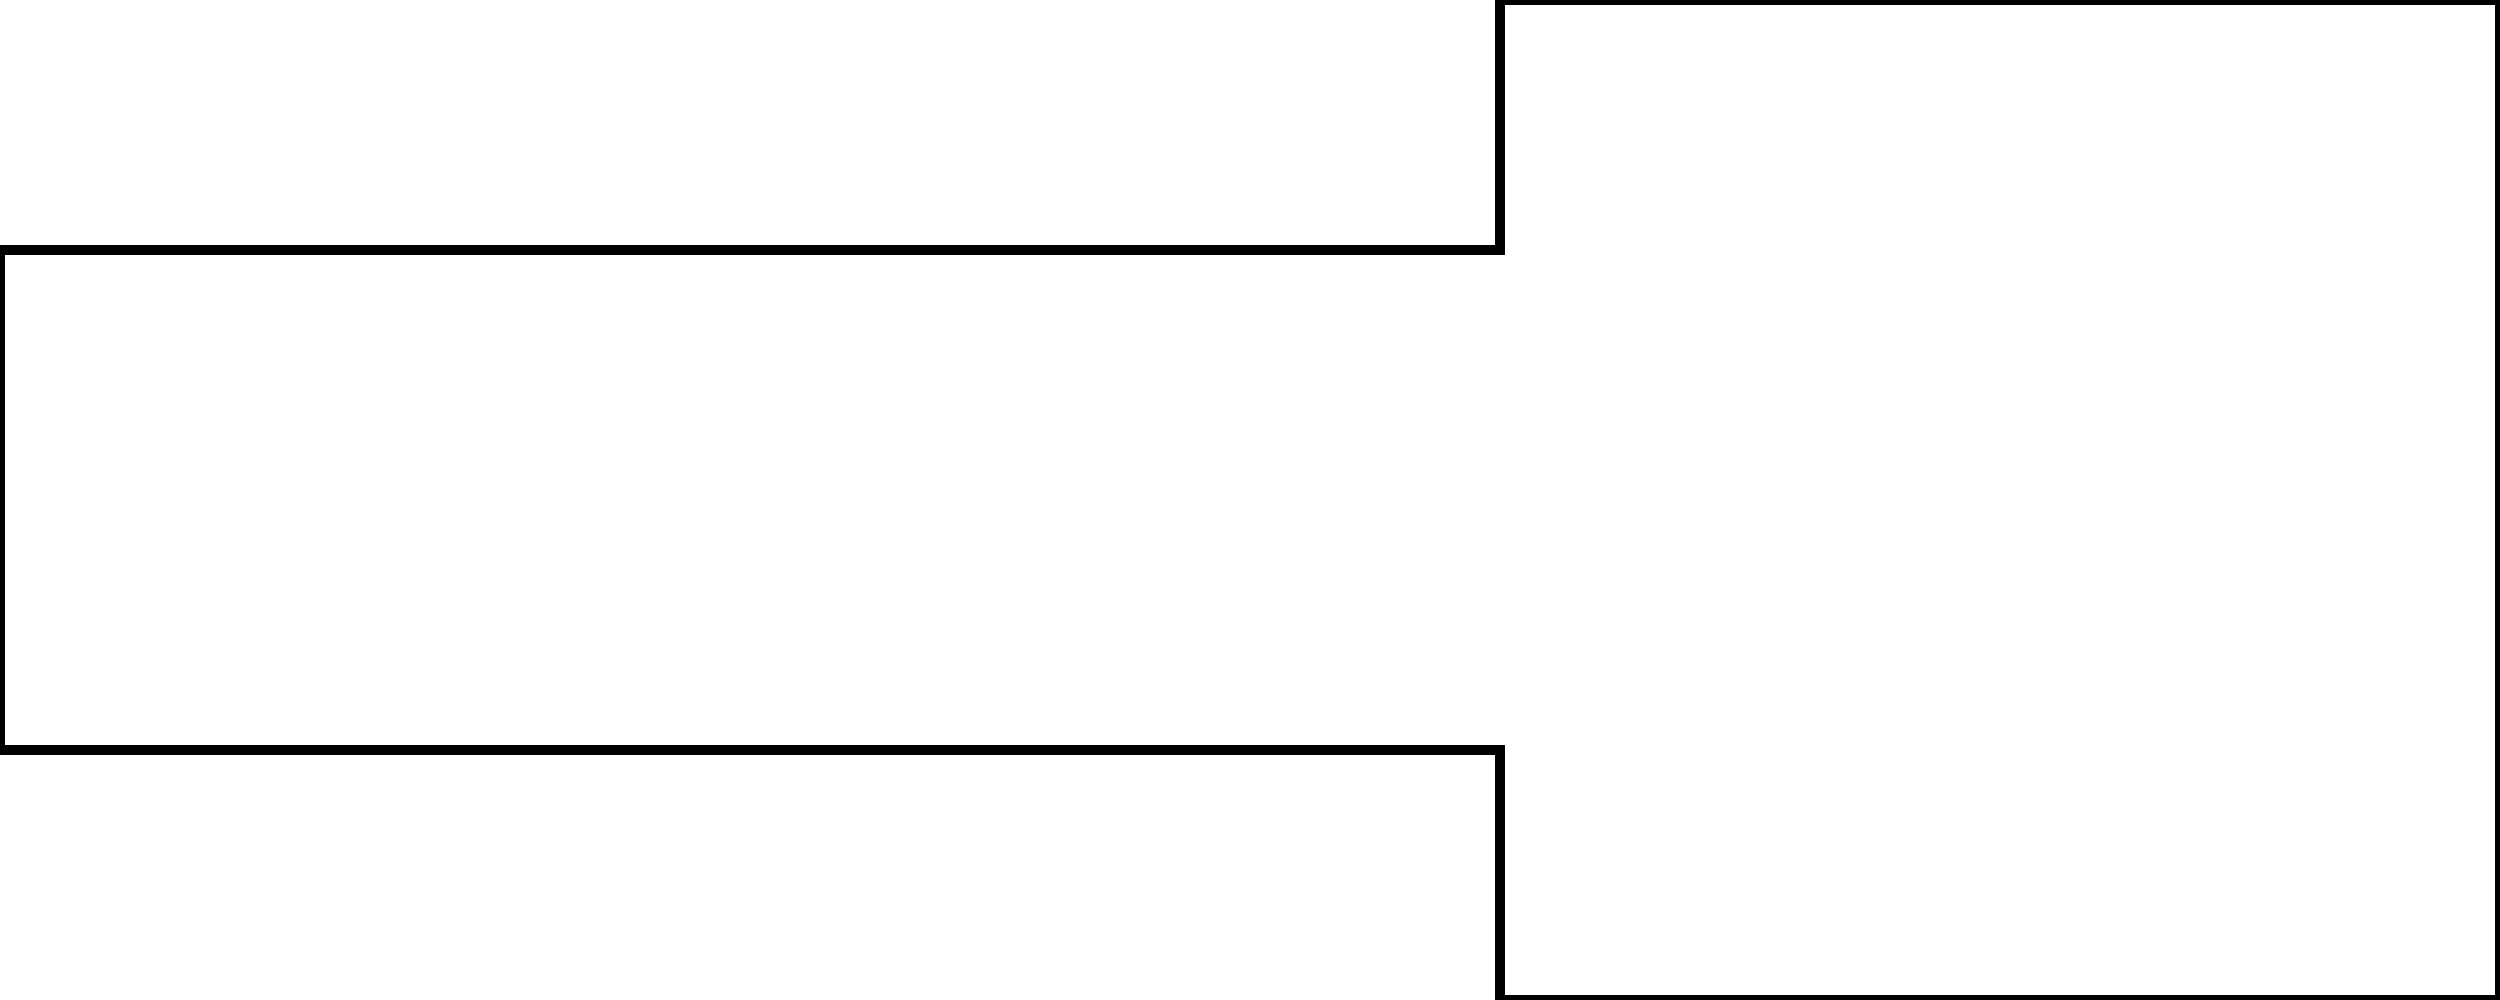
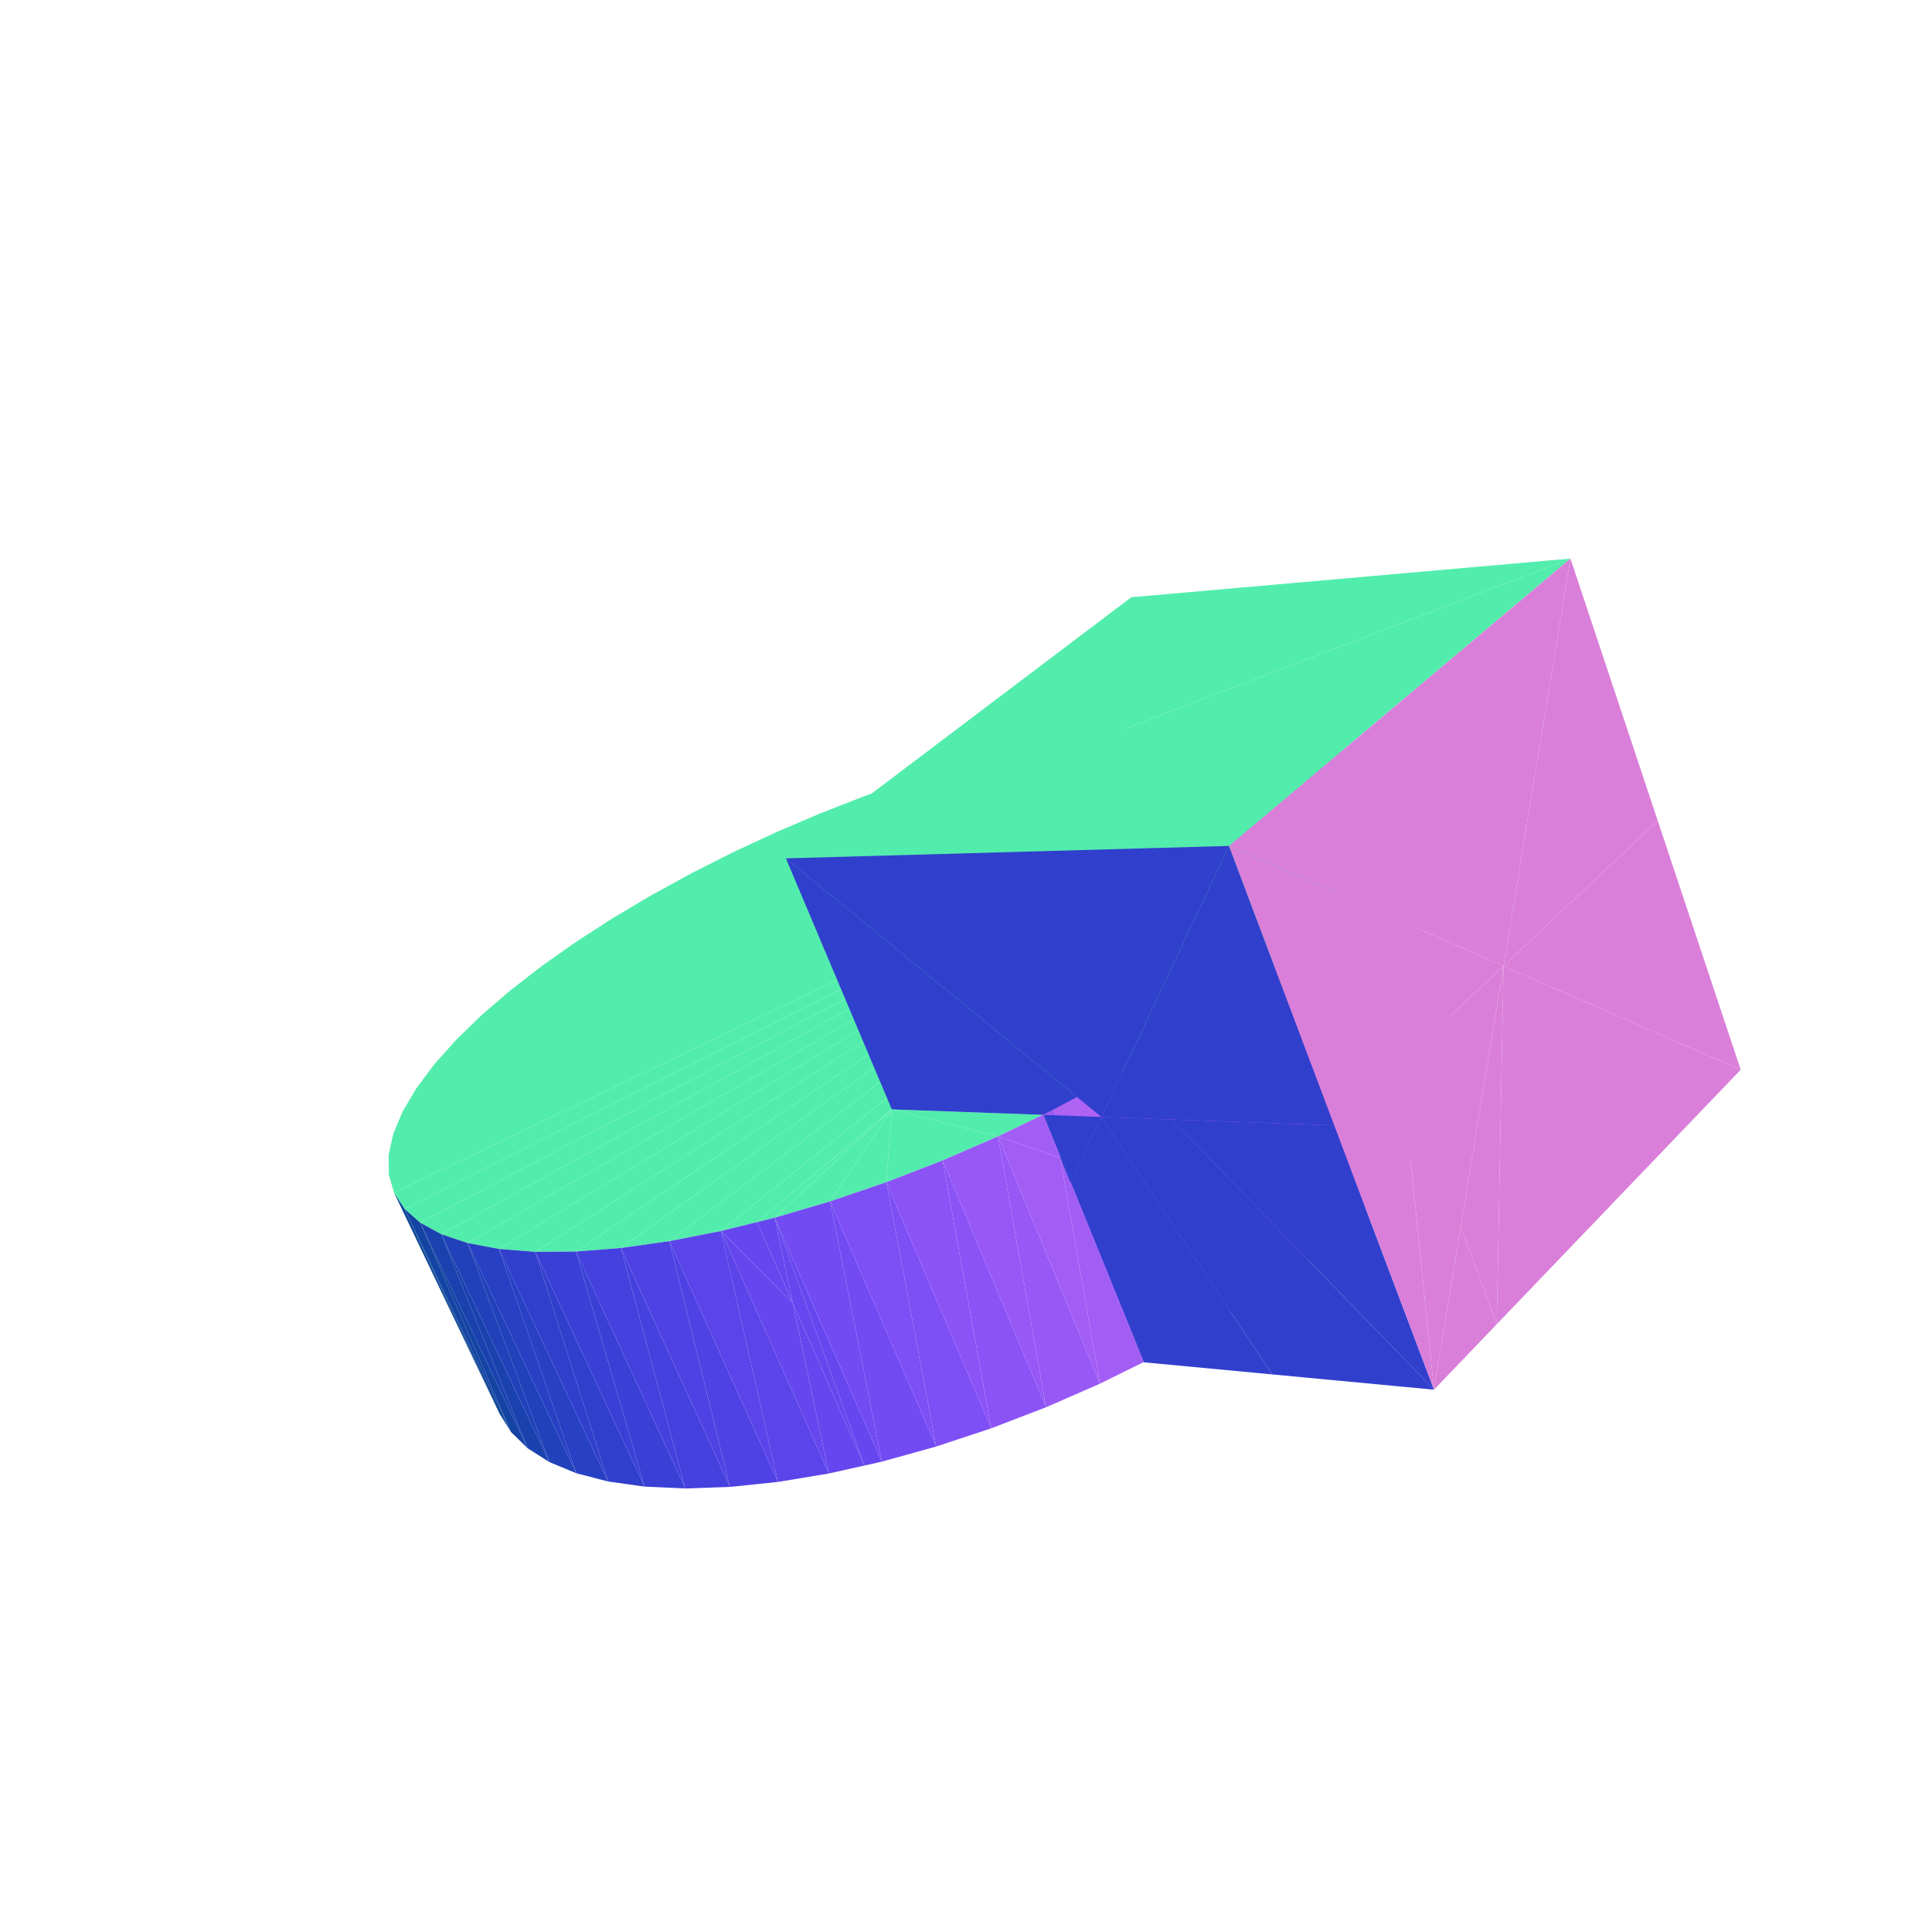
- <svg xmlns="http://www.w3.org/2000/svg" baseProfile="tiny" height="10 mm" width="25 mm" viewBox="0 0 25 10" version="1.1" stroke="black" stroke-width=".1" fill="none">
-   <path d="M9.534 7.5 L8.836 7.5 L8.026 7.5 L7.067 7.5 L5.904 7.5 L4.452 7.5 L2.567 7.5 L0 7.5 L0 2.5 L1.617 2.5 L2.999 2.5 L4.198 2.5 L5.255 2.5 L6.197 2.5 L6.35 2.5 L15 2.5 L15 1.667 L15 0 L20 0 L25 0 L25 1.667 L25 2.5 L25 5 L25 5.135 L25 5.405 L25 7.5 L25 8.333 L25 10 L20 10 L15 10 L15 8.333 L15 7.5 L14.787 7.5 L14.469 7.5 L14.151 7.5 L13.829 7.5 L13.501 7.5 L13.163 7.5 L12.812 7.5 L12.443 7.5 L12.053 7.5 L11.636 7.5 L11.185 7.5 L10.692 7.5 L10.146 7.5 z" />
+ <svg xmlns="http://www.w3.org/2000/svg" viewBox="-250 -250 500 500" width="500" height="500">
+   <path d="M93.661,-57.334L-26.627,-43.841L-38.017,-39.38zM93.661,-57.334L-38.017,-39.38L-49.279,-34.558zM93.661,-57.334L-15.189,-47.91L-26.627,-43.841zM93.661,-57.334L-49.279,-34.558L-60.336,-29.408zM93.661,-57.334L-3.782,-51.556L-15.189,-47.91zM93.661,-57.334L-60.336,-29.408L-71.109,-23.964zM93.661,-57.334L7.514,-54.75L-3.782,-51.556zM93.661,-57.334L-71.109,-23.964L-81.519,-18.263zM93.661,-57.334L18.616,-57.464L7.514,-54.75zM93.661,-57.334L-81.519,-18.263L-91.487,-12.341zM93.661,-57.334L29.44,-59.672L18.616,-57.464zM93.661,-57.334L-91.487,-12.341L-100.936,-6.239zM93.661,-57.334L39.902,-61.348L29.44,-59.672zM93.661,-57.334L-100.936,-6.239L-109.783,0zM93.661,-57.334L49.913,-62.468L39.902,-61.348zM93.661,-57.334L-109.783,0L-117.95,6.332zM93.661,-57.334L59.384,-63.01L49.913,-62.468zM93.661,-57.334L-117.95,6.332L-125.356,12.71zM93.661,-57.334L68.225,-62.955L59.384,-63.01zM93.661,-57.334L-125.356,12.71L-131.92,19.082zM93.661,-57.334L76.344,-62.286L68.225,-62.955zM93.661,-57.334L-131.92,19.082L-137.563,25.396zM93.661,-57.334L83.647,-60.99L76.344,-62.286zM93.661,-57.334L-137.563,25.396L-142.208,31.593zM93.661,-57.334L90.043,-59.058L83.647,-60.99zM93.661,-57.334L-142.208,31.593L-145.779,37.616zM93.661,-57.334L-145.779,37.616L-148.206,43.4zM93.661,-57.334L-148.206,43.4L-149.424,48.882zM93.661,-57.334L-149.424,48.882L-149.377,53.995zM104.707,-35.317L95.44,-56.486L93.661,-57.334zM93.661,-57.334L-149.377,53.995L-148.017,58.671zM104.707,-35.317L99.75,-53.276L95.44,-56.486z" style="fill:rgb(82,237,172)" />
+   <path d="M126.241,14.485L104.784,-44.985L127.067,20.132z" style="fill:rgb(246,166,151)" />
+   <path d="M104.707,-35.317L93.661,-57.334L65.919,-34.122zM93.661,-57.334L-148.017,58.671L-145.309,62.843z" style="fill:rgb(82,237,172)" />
+   <path d="M-117.763,120.596L-145.309,62.843L-120.74,115.825z" style="fill:rgb(15,71,152)" />
+   <path d="M104.707,-35.317L102.89,-49.437L99.75,-53.276z" style="fill:rgb(82,237,172)" />
+   <path d="M-120.74,115.825L-145.309,62.843L-148.017,58.671z" style="fill:rgb(15,71,152)" />
+   <path d="M93.661,-57.334L-145.309,62.843L-141.233,66.446z" style="fill:rgb(82,237,172)" />
+   <path d="M105.363,-39.945L126.643,25.249L127.067,20.132z" style="fill:rgb(245,161,162)" />
+   <path d="M127.067,20.132L104.784,-44.985L105.363,-39.945z" style="fill:rgb(246,166,151)" />
+   <path d="M122.966,15.095L126.555,26.317L126.643,25.249z" style="fill:rgb(245,161,162)" />
+   <path d="M104.707,-35.317L104.784,-44.985L102.89,-49.437z" style="fill:rgb(82,237,172)" />
+   <path d="M105.363,-39.945L122.966,15.095L126.643,25.249z" style="fill:rgb(245,161,162)" />
+   <path d="M-113.452,124.807L-141.233,66.446L-117.763,120.596z" style="fill:rgb(20,68,163)" />
+   <path d="M93.661,-57.334L-141.233,66.446L-135.786,69.416z" style="fill:rgb(82,237,172)" />
+   <path d="M122.966,15.095L104.571,-34.351L126.555,26.317z" style="fill:rgb(245,161,162)" />
+   <path d="M-117.763,120.596L-141.233,66.446L-145.309,62.843z" style="fill:rgb(20,68,163)" />
+   <path d="M104.707,-35.317L105.363,-39.945L104.784,-44.985z" style="fill:rgb(82,237,172)" />
+   <path d="M122.966,15.095L105.363,-39.945L104.707,-35.317z" style="fill:rgb(245,161,162)" />
+   <path d="M126.555,26.317L104.571,-34.351L124.66,32.985z" style="fill:rgb(242,155,174)" />
+   <path d="M93.661,-57.334L-135.786,69.416L-128.983,71.694z" style="fill:rgb(82,237,172)" />
+   <path d="M122.966,15.095L104.707,-35.317L104.571,-34.351z" style="fill:rgb(245,161,162)" />
+   <path d="M-107.81,128.388L-135.786,69.416L-113.452,124.807z" style="fill:rgb(26,66,175)" />
+   <path d="M98.724,-21.692L104.707,-35.317L65.919,-34.122z" style="fill:rgb(82,237,172)" />
+   <path d="M-113.452,124.807L-135.786,69.416L-141.233,66.446z" style="fill:rgb(26,66,175)" />
+   <path d="M93.661,-57.334L-128.983,71.694L-120.861,73.228z" style="fill:rgb(82,237,172)" />
+   <path d="M124.66,32.985L102.366,-28.249L121.357,40.075z" style="fill:rgb(239,149,184)" />
+   <path d="M124.66,32.985L104.571,-34.351L102.366,-28.249z" style="fill:rgb(242,155,174)" />
+   <path d="M-100.856,131.274L-128.983,71.694L-107.81,128.388z" style="fill:rgb(32,65,185)" />
+   <path d="M93.661,-57.334L-120.861,73.228L-111.482,73.974zM98.724,-21.692L104.571,-34.351L104.707,-35.317z" style="fill:rgb(82,237,172)" />
+   <path d="M-107.81,128.388L-128.983,71.694L-135.786,69.416z" style="fill:rgb(32,65,185)" />
+   <path d="M121.357,40.075L98.724,-21.692L116.639,47.514z" style="fill:rgb(234,143,195)" />
+   <path d="M121.357,40.075L102.366,-28.249L98.724,-21.692z" style="fill:rgb(239,149,184)" />
+   <path d="M98.724,-21.692L102.366,-28.249L104.571,-34.351zM98.724,-21.692L65.919,-34.122L-19.204,37.1zM93.661,-57.334L-111.482,73.974L-100.929,73.899z" style="fill:rgb(82,237,172)" />
+   <path d="M-92.632,133.406L-120.861,73.228L-100.856,131.274z" style="fill:rgb(40,64,196)" />
+   <path d="M93.661,-57.334L-100.929,73.899L-89.31,72.979z" style="fill:rgb(82,237,172)" />
+   <path d="M-100.856,131.274L-120.861,73.228L-128.983,71.694z" style="fill:rgb(40,64,196)" />
+   <path d="M116.639,47.514L93.64,-14.746L110.519,55.218z" style="fill:rgb(228,137,204)" />
+   <path d="M116.639,47.514L98.724,-21.692L93.64,-14.746z" style="fill:rgb(234,143,195)" />
+   <path d="M93.661,-57.334L-89.31,72.979L-76.76,71.206z" style="fill:rgb(82,237,172)" />
+   <path d="M-83.202,134.732L-111.482,73.974L-92.632,133.406z" style="fill:rgb(49,63,205)" />
+   <path d="M93.661,-57.334L-76.76,71.206L-63.431,68.586z" style="fill:rgb(82,237,172)" />
+   <path d="M-92.632,133.406L-111.482,73.974L-120.861,73.228z" style="fill:rgb(49,63,205)" />
+   <path d="M110.519,55.218L87.13,-7.487L103.034,63.095z" style="fill:rgb(221,130,213)" />
+   <path d="M93.661,-57.334L-63.431,68.586L-54.07,66.271z" style="fill:rgb(82,237,172)" />
+   <path d="M110.519,55.218L93.64,-14.746L87.13,-7.487z" style="fill:rgb(228,137,204)" />
+   <path d="M98.724,-21.692L87.13,-7.487L93.64,-14.746z" style="fill:rgb(82,237,172)" />
+   <path d="M-72.653,135.211L-100.929,73.899L-83.202,134.732z" style="fill:rgb(58,64,214)" />
+   <path d="M103.034,63.095L79.236,0L94.247,71.046z" style="fill:rgb(213,124,221)" />
+   <path d="M-83.202,134.732L-100.929,73.899L-111.482,73.974z" style="fill:rgb(58,64,214)" />
+   <path d="M98.724,-21.692L79.236,0L87.13,-7.487z" style="fill:rgb(82,237,172)" />
+   <path d="M103.034,63.095L87.13,-7.487L79.236,0z" style="fill:rgb(221,130,213)" />
+   <path d="M-61.094,134.813L-89.31,72.979L-72.653,135.211z" style="fill:rgb(69,65,222)" />
+   <path d="M98.724,-21.692L70.023,7.621L79.236,0z" style="fill:rgb(82,237,172)" />
+   <path d="M94.247,71.046L70.023,7.621L84.246,78.963z" style="fill:rgb(204,117,228)" />
+   <path d="M-72.653,135.211L-89.31,72.979L-100.929,73.899z" style="fill:rgb(69,65,222)" />
+   <path d="M156.425,-105.439L42.782,-95.435L-46.612,-27.861z" style="fill:rgb(82,237,172)" />
+   <path d="M-48.659,133.522L-76.76,71.206L-61.094,134.813z" style="fill:rgb(79,66,228)" />
+   <path d="M94.247,71.046L79.236,0L70.023,7.621z" style="fill:rgb(213,124,221)" />
+   <path d="M98.724,-21.692L59.586,15.276L70.023,7.621zM98.724,-21.692L-19.204,37.1L19.846,38.517z" style="fill:rgb(82,237,172)" />
+   <path d="M84.246,78.963L59.586,15.276L73.141,86.737z" style="fill:rgb(195,111,234)" />
+   <path d="M98.724,-21.692L48.041,22.859L59.586,15.276z" style="fill:rgb(82,237,172)" />
+   <path d="M-61.094,134.813L-76.76,71.206L-89.31,72.979z" style="fill:rgb(79,66,228)" />
+   <path d="M-35.501,131.338L-63.431,68.586L-48.659,133.522z" style="fill:rgb(91,68,234)" />
+   <path d="M-44.827,87.234L-35.501,131.338L-26.29,129.279z" style="fill:rgb(102,71,239)" />
+   <path d="M84.246,78.963L70.023,7.621L59.586,15.276z" style="fill:rgb(204,117,228)" />
+   <path d="M98.724,-21.692L35.532,30.26L48.041,22.859z" style="fill:rgb(82,237,172)" />
+   <path d="M73.141,86.737L48.041,22.859L61.07,94.256z" style="fill:rgb(184,105,239)" />
+   <path d="M98.724,-21.692L22.223,37.371L35.532,30.26z" style="fill:rgb(82,237,172)" />
+   <path d="M-49.499,65.141L-26.29,129.279L-21.792,128.274z" style="fill:rgb(102,71,239)" />
+   <path d="M-48.659,133.522L-63.431,68.586L-76.76,71.206z" style="fill:rgb(91,68,234)" />
+   <path d="M98.724,-21.692L19.846,38.517L22.223,37.371z" style="fill:rgb(82,237,172)" />
+   <path d="M61.07,94.256L35.532,30.26L48.189,101.409z" style="fill:rgb(174,99,242)" />
+   <path d="M27,56.11L45.882,102.549L46.099,102.57z" style="fill:rgb(49,63,205)" />
+   <path d="M73.141,86.737L59.586,15.276L48.041,22.859z" style="fill:rgb(195,111,234)" />
+   <path d="M-44.827,87.234L-63.431,68.586L-35.501,131.338z" style="fill:rgb(102,71,239)" />
+   <path d="M-7.72,124.362L-35.154,60.909L-21.792,128.274z" style="fill:rgb(114,75,243)" />
+   <path d="M24.394,49.701L34.675,108.09L45.882,102.549zM22.223,37.371L45.882,102.549L48.189,101.409z" style="fill:rgb(162,93,245)" />
+   <path d="M139.116,0L200.495,26.845L179.023,-37.608z" style="fill:rgb(217,127,217)" />
+   <path d="M-49.499,65.141L-44.827,87.234L-26.29,129.279z" style="fill:rgb(102,71,239)" />
+   <path d="M6.518,119.65L-20.6,55.942L-7.72,124.362z" style="fill:rgb(126,79,245)" />
+   <path d="M-19.204,37.1L-54.07,66.271L-49.499,65.141z" style="fill:rgb(82,237,172)" />
+   <path d="M34.675,108.09L8.298,44.087L20.718,114.2z" style="fill:rgb(151,88,246)" />
+   <path d="M20.718,114.2L-6.045,50.308L6.518,119.65z" style="fill:rgb(139,83,246)" />
+   <path d="M61.07,94.256L48.041,22.859L35.532,30.26z" style="fill:rgb(184,105,239)" />
+   <path d="M-19.204,37.1L-49.499,65.141L-35.154,60.909z" style="fill:rgb(82,237,172)" />
+   <path d="M27,56.11L46.099,102.57L27.114,55.868z" style="fill:rgb(49,63,205)" />
+   <path d="M-19.204,37.1L-35.154,60.909L-20.6,55.942zM-19.204,37.1L8.298,44.087L19.846,38.517z" style="fill:rgb(82,237,172)" />
+   <path d="M35.028,39.068L-46.612,-27.861L-19.204,37.1z" style="fill:rgb(49,63,205)" />
+   <path d="M-21.792,128.274L-35.154,60.909L-49.499,65.141z" style="fill:rgb(114,75,243)" />
+   <path d="M-19.204,37.1L-6.045,50.308L8.298,44.087zM-19.204,37.1L-20.6,55.942L-6.045,50.308z" style="fill:rgb(82,237,172)" />
+   <path d="M22.223,37.371L24.394,49.701L45.882,102.549z" style="fill:rgb(162,93,245)" />
+   <path d="M48.189,101.409L35.532,30.26L22.223,37.371z" style="fill:rgb(174,99,242)" />
+   <path d="M-44.827,87.234L-54.07,66.271L-63.431,68.586z" style="fill:rgb(102,71,239)" />
+   <path d="M24.394,49.701L8.298,44.087L34.675,108.09z" style="fill:rgb(162,93,245)" />
+   <path d="M-7.72,124.362L-20.6,55.942L-35.154,60.909z" style="fill:rgb(126,79,245)" />
+   <path d="M-44.827,87.234L-49.499,65.141L-54.07,66.271z" style="fill:rgb(102,71,239)" />
+   <path d="M6.518,119.65L-6.045,50.308L-20.6,55.942z" style="fill:rgb(139,83,246)" />
+   <path d="M20.718,114.2L8.298,44.087L-6.045,50.308z" style="fill:rgb(151,88,246)" />
+   <path d="M35.028,39.068L27.114,55.868L46.099,102.57zM27,56.11L27.114,55.868L20.063,38.525zM27,56.11L20.063,38.525L19.846,38.517zM35.028,39.068L46.099,102.57L79.232,105.695z" style="fill:rgb(49,63,205)" />
+   <path d="M24.394,49.701L22.223,37.371L19.846,38.517z" style="fill:rgb(162,93,245)" />
+   <path d="M139.116,0L137.359,92.703L200.495,26.845z" style="fill:rgb(217,127,217)" />
+   <path d="M24.394,49.701L19.846,38.517L8.298,44.087z" style="fill:rgb(162,93,245)" />
+   <path d="M179.023,-37.608L156.425,-105.439L139.116,0z" style="fill:rgb(217,127,217)" />
+   <path d="M27.114,55.868L35.028,39.068L20.063,38.525zM35.028,39.068L79.232,105.695L53.276,39.731zM53.276,39.731L79.232,105.695L121.117,109.646z" style="fill:rgb(49,63,205)" />
+   <path d="M139.116,0L128.053,67.397L137.359,92.703z" style="fill:rgb(217,127,217)" />
+   <path d="M156.425,-105.439L-46.612,-27.861L68.071,-31.073z" style="fill:rgb(82,237,172)" />
+   <path d="M128.053,67.397L121.117,109.646L137.359,92.703z" style="fill:rgb(217,127,217)" />
+   <path d="M35.028,39.068L68.071,-31.073L-46.612,-27.861z" style="fill:rgb(49,63,205)" />
+   <path d="M112.493,25.089L128.053,67.397L139.116,0zM139.116,0L156.425,-105.439L68.071,-31.073zM112.493,25.089L121.117,109.646L128.053,67.397z" style="fill:rgb(217,127,217)" />
+   <path d="M53.276,39.731L121.117,109.646L95.337,41.257z" style="fill:rgb(49,63,205)" />
+   <path d="M112.493,25.089L95.337,41.257L121.117,109.646z" style="fill:rgb(217,127,217)" />
+   <path d="M95.337,41.257L68.071,-31.073L35.028,39.068z" style="fill:rgb(49,63,205)" />
+   <path d="M139.116,0L68.071,-31.073L95.337,41.257z" style="fill:rgb(217,127,217)" />
</svg>
